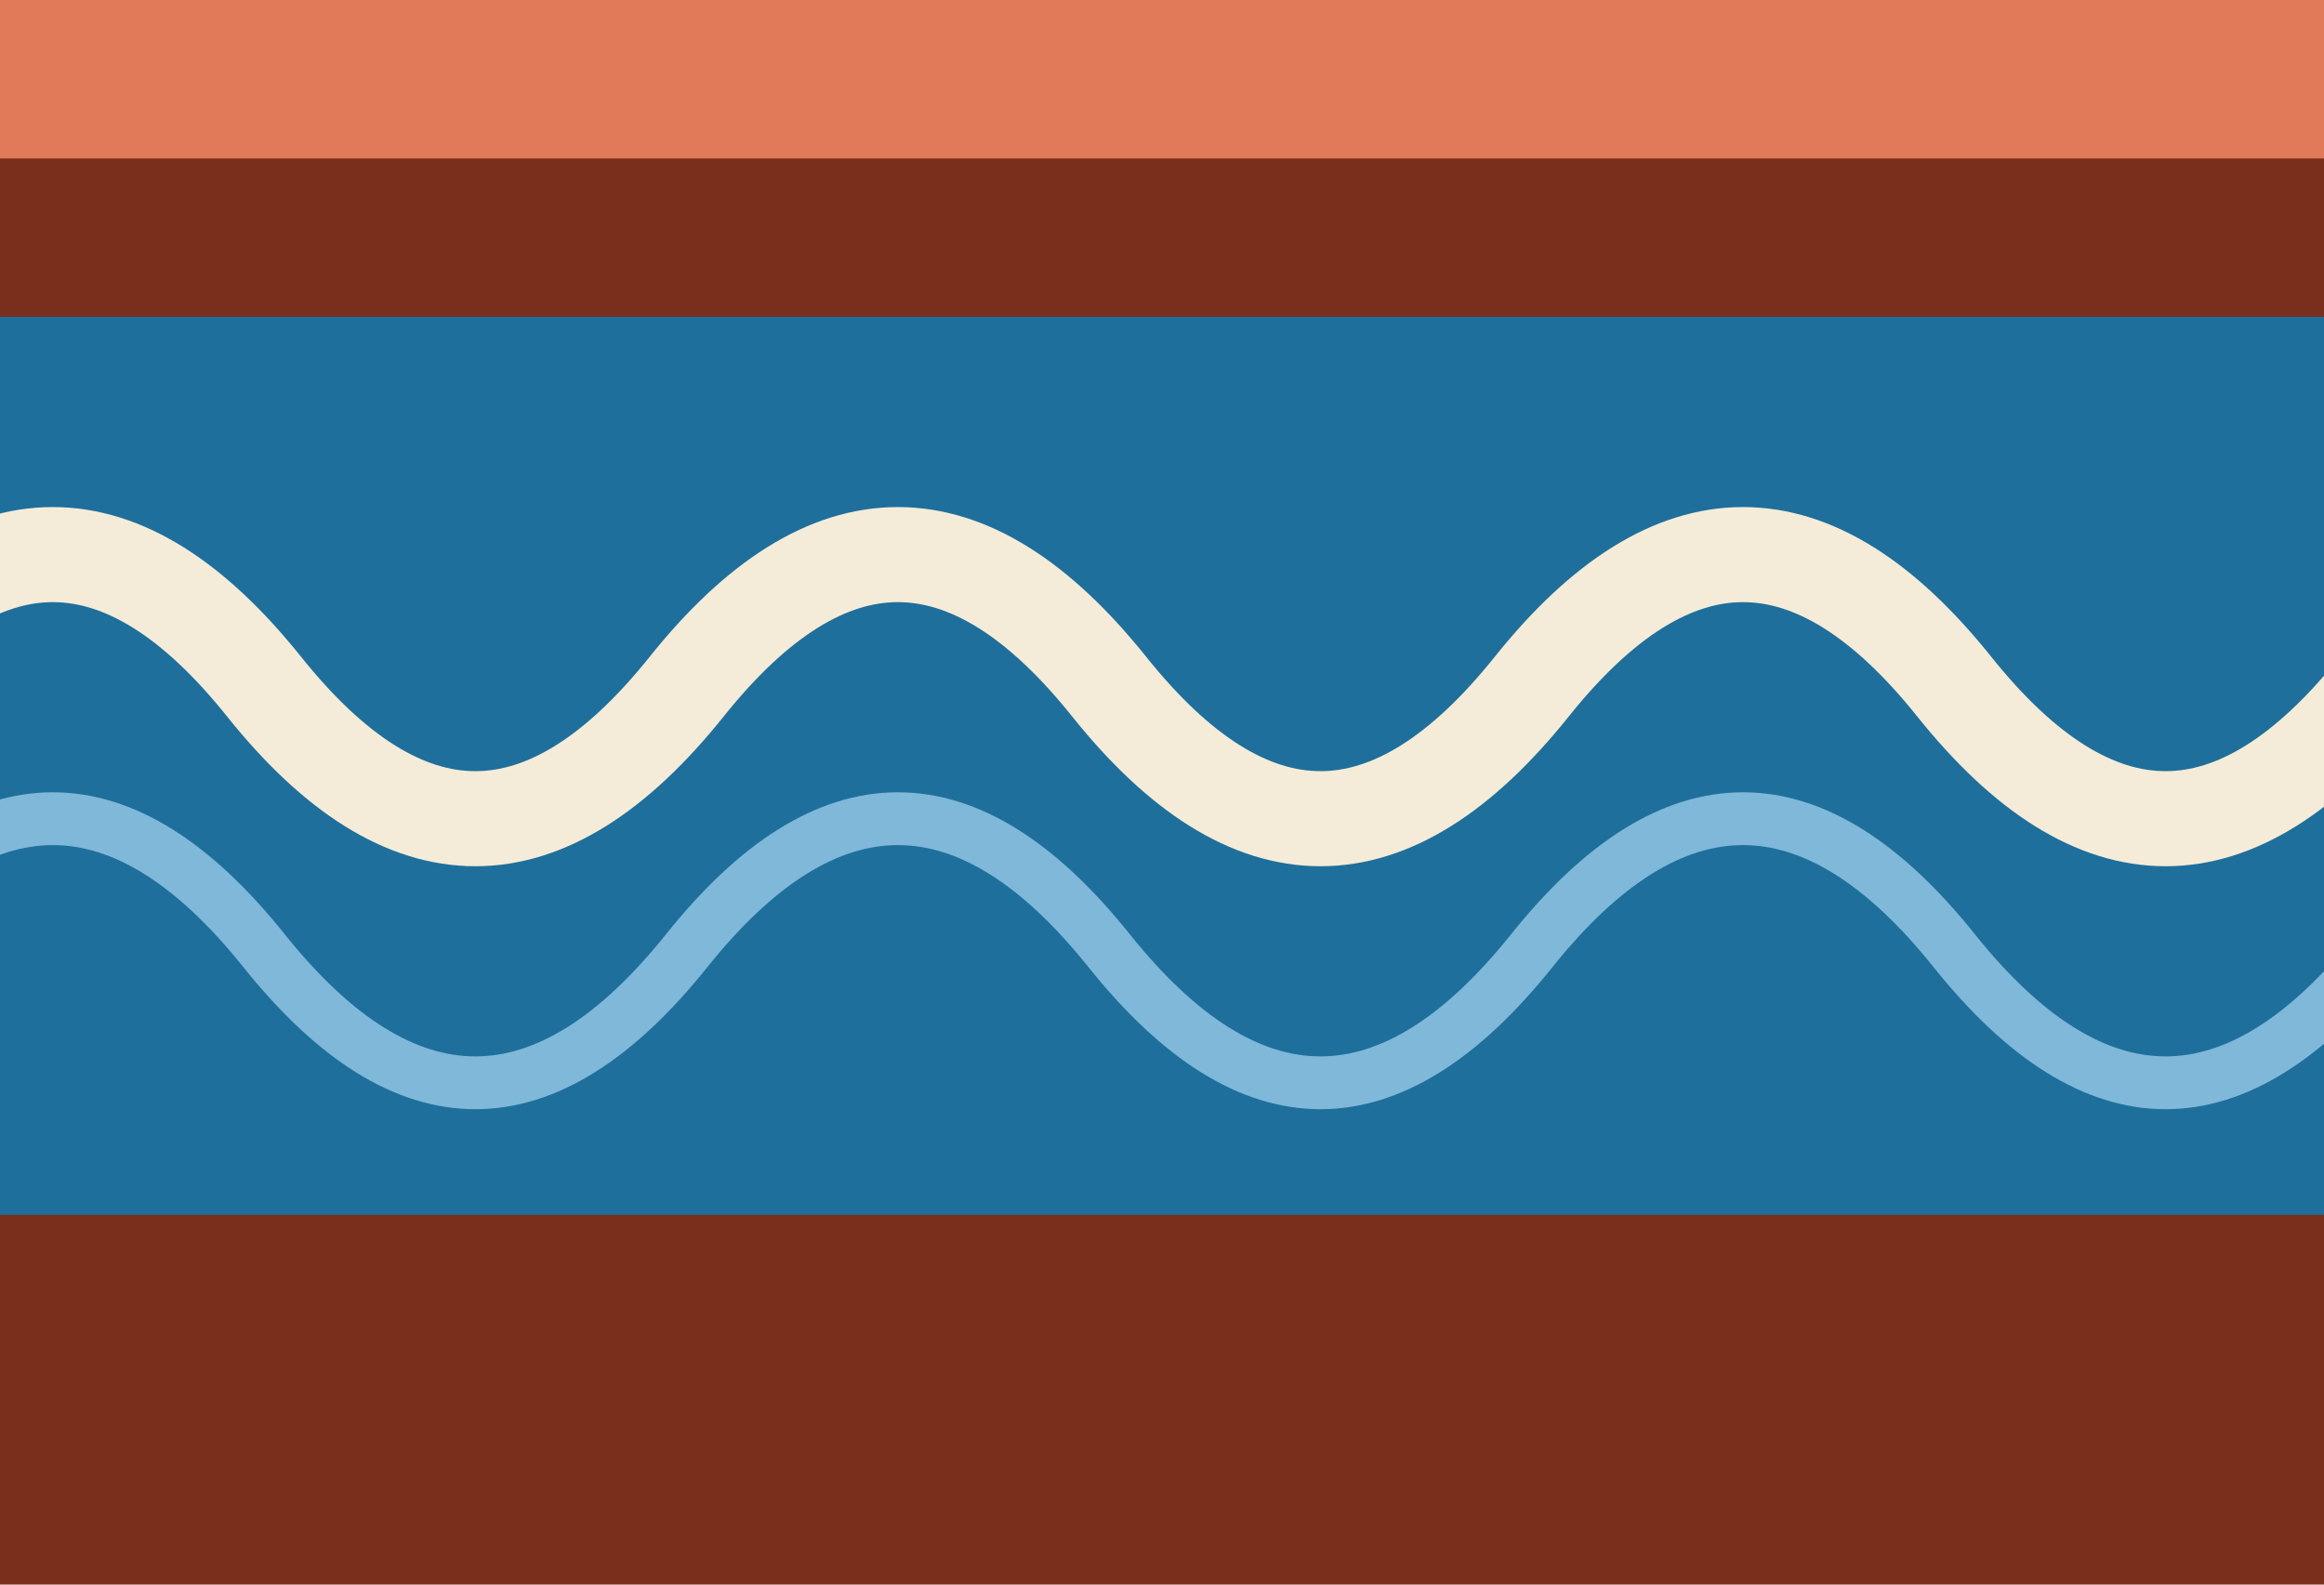
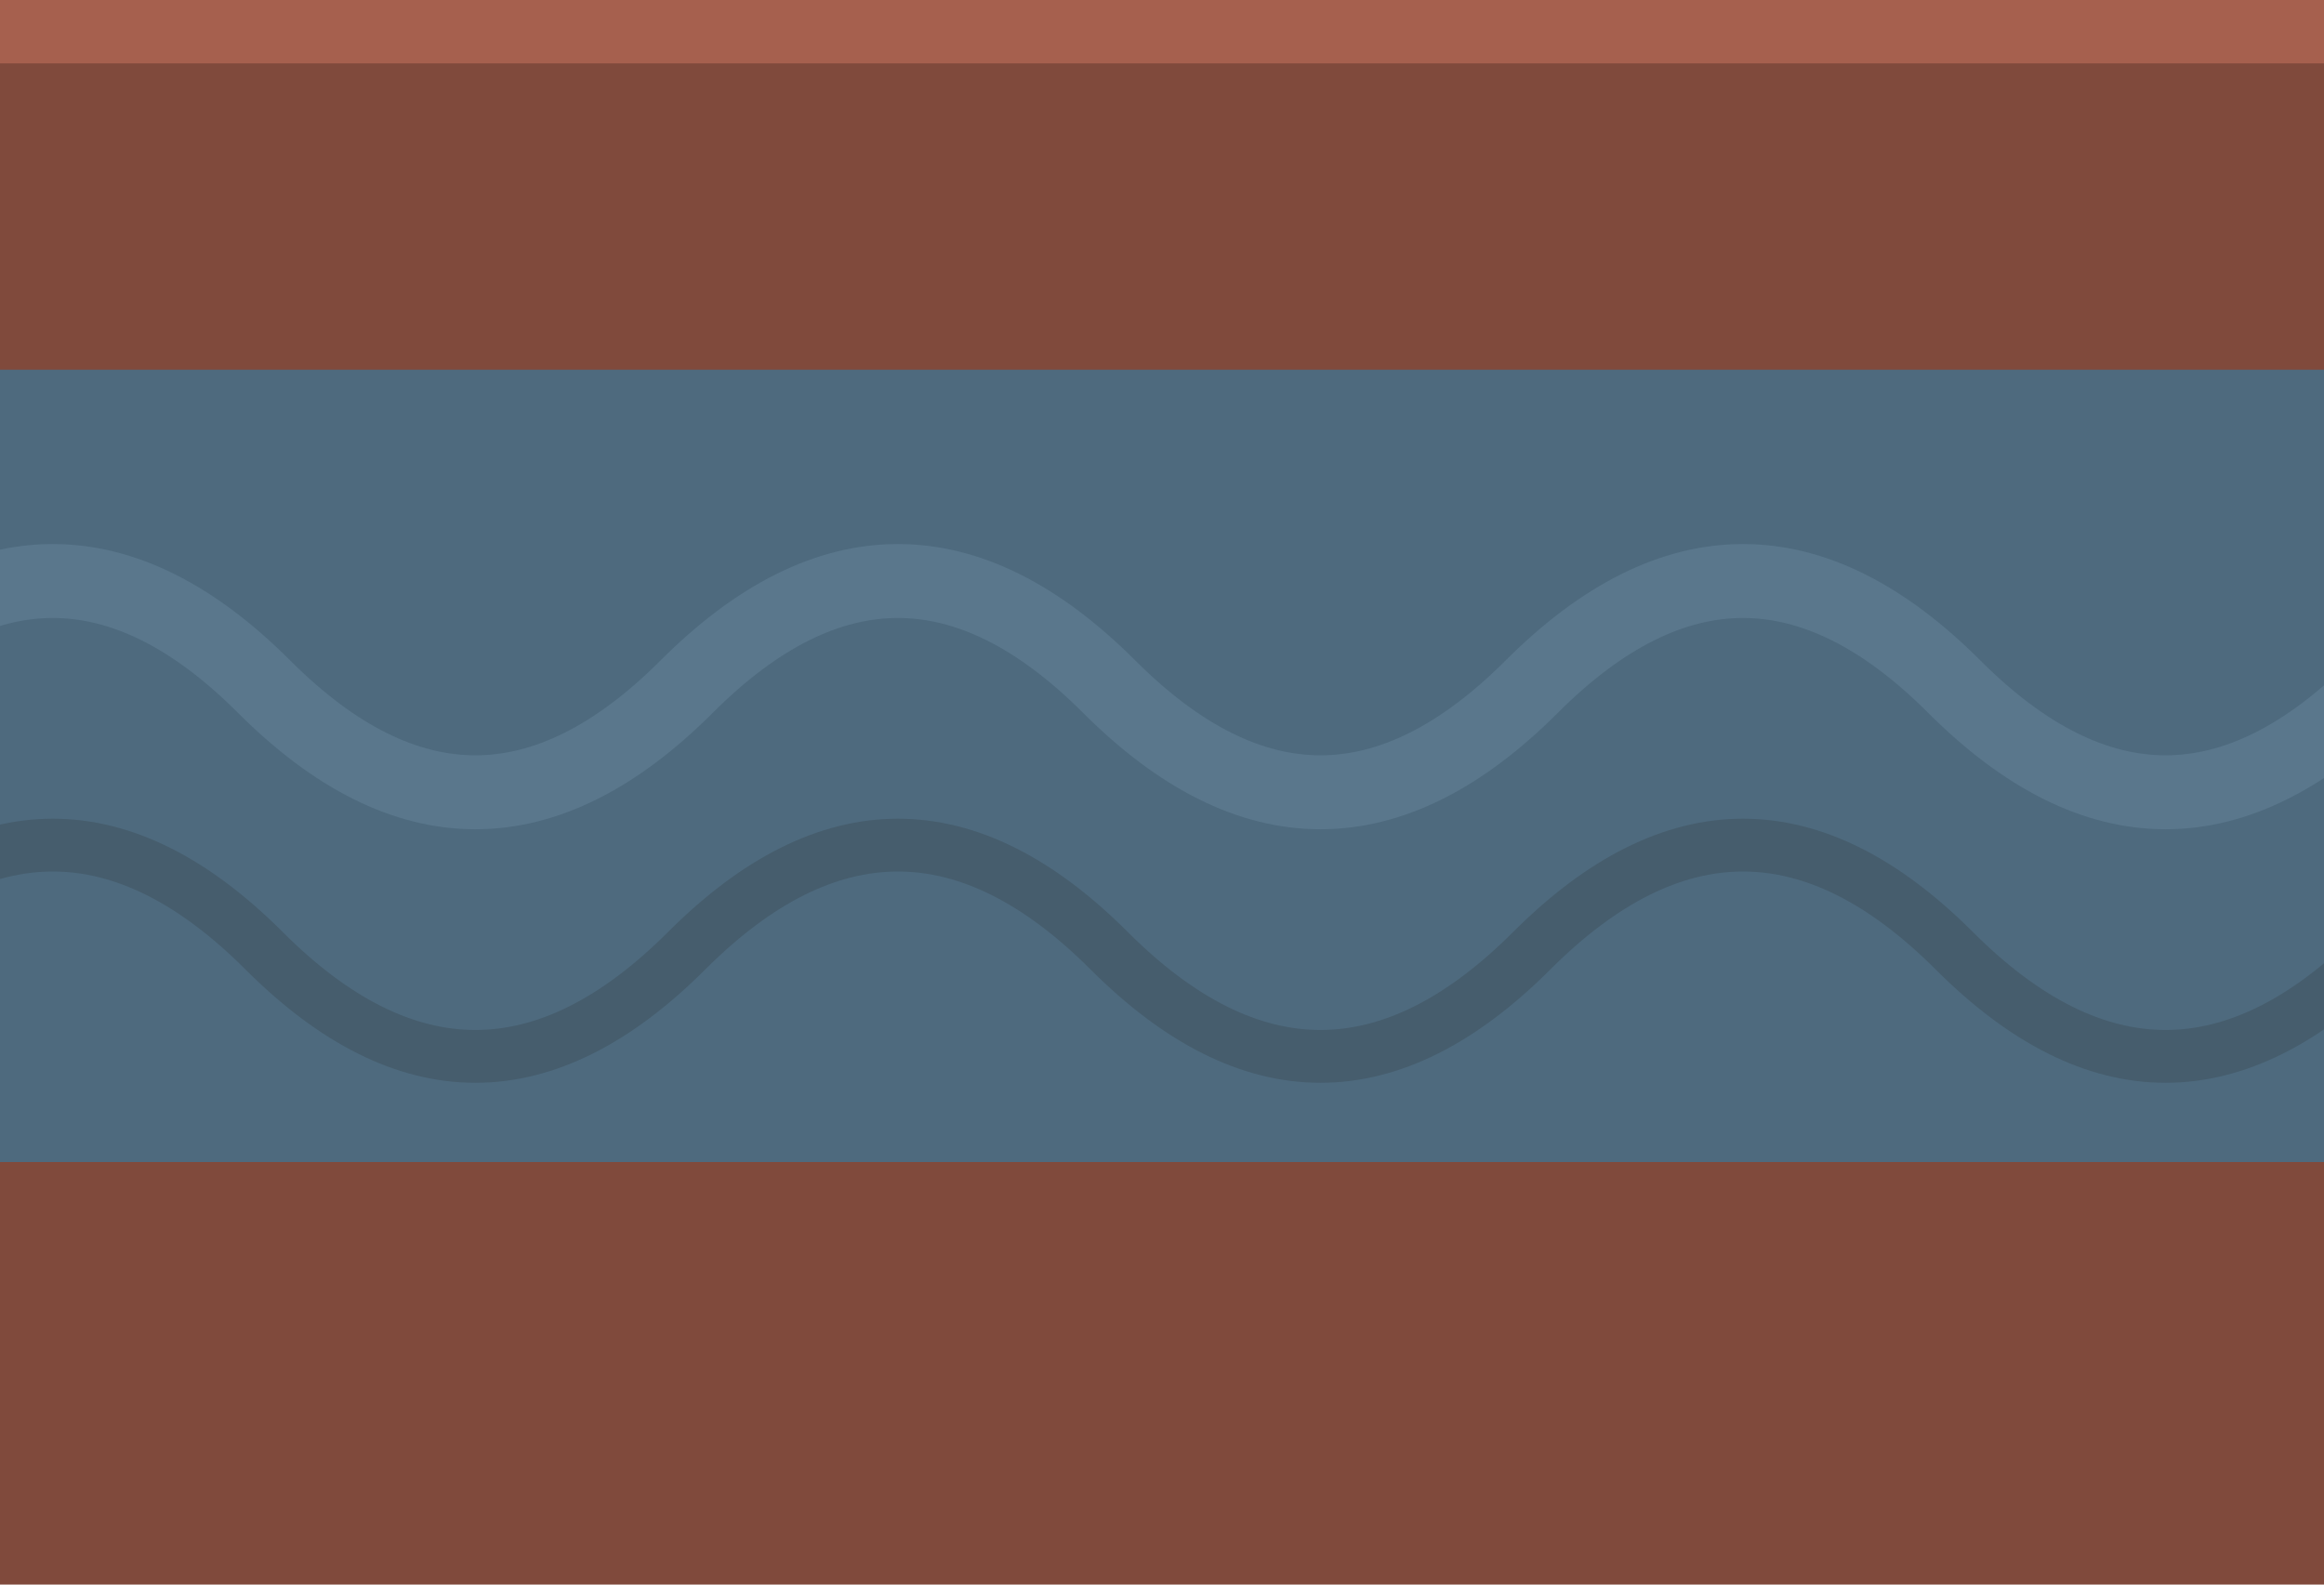
<svg xmlns="http://www.w3.org/2000/svg" width="44" height="30" viewBox="0 0 44 30">
-   <rect x="0.0" y="0.0" width="44.0" height="30.0" fill="#7a2e1c" />
-   <rect x="0.0" y="0.0" width="44.0" height="3.0" fill="#e07a58" />
-   <rect x="0.0" y="6.0" width="44.0" height="17.0" fill="#1f6f9c" />
-   <path d="M-3 13 q4 -5 8 0 t8 0 t8 0 t8 0 t8 0 t8 0 t8 0" fill="none" stroke="#f4ecd8" stroke-width="1.8" />
-   <path d="M-3 18 q4 -5 8 0 t8 0 t8 0 t8 0 t8 0 t8 0 t8 0" fill="none" stroke="#7fb8d8" stroke-width="1" />
+   <rect x="0" y="0" width="44" height="30" fill="#804a3c" />
+   <rect x="0" y="0" width="44" height="1.2" fill="#a6604e" />
+   <rect x="0" y="7" width="44" height="15" fill="#4e6a7e" />
+   <path d="M-3 13 q4 -4 8 0 t8 0 t8 0 t8 0 t8 0 t8 0 t8 0" fill="none" stroke="#5a778c" stroke-width="1.4" stroke-linecap="round" />
+   <path d="M-3 18 q4 -4 8 0 t8 0 t8 0 t8 0 t8 0 t8 0 t8 0" fill="none" stroke="#465d6d" stroke-width="1" stroke-linecap="round" />
</svg>
